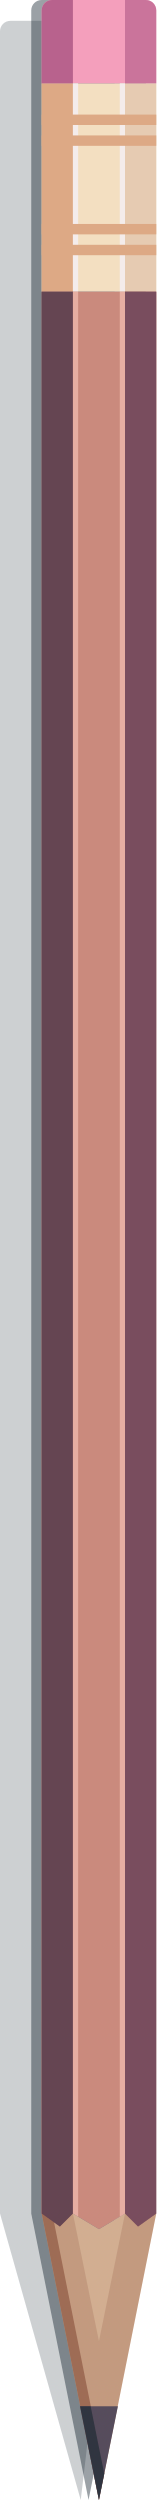
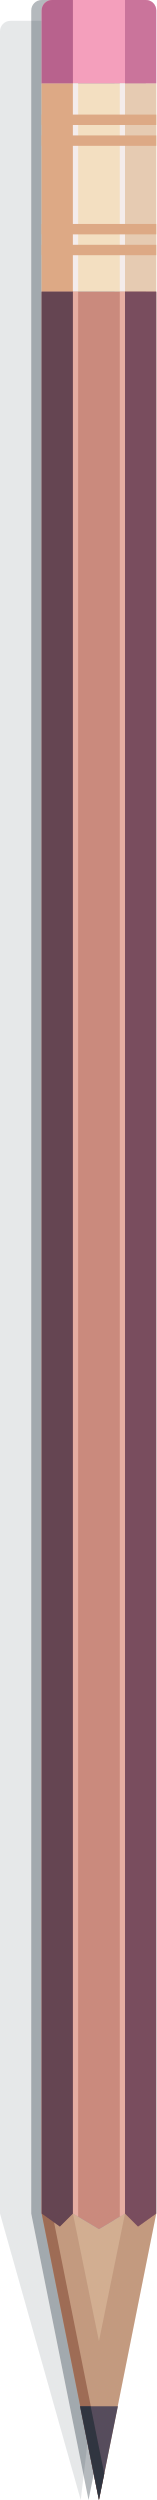
<svg xmlns="http://www.w3.org/2000/svg" width="60" height="960" viewBox="0 0 60 960" fill="none">
-   <path opacity="0.2" d="M4 8C1.79 8 0 9.79 0 12V86V90V94V98V112V850L31 960L44 850V112V98V94V90V86V12C44 9.79 42.21 8 40 8H4Z" fill="#041320" />
-   <path opacity="0.4" d="M16 0C13.79 0 12 1.79 12 4V850L34 960L56 850V4C56 1.79 54.21 0 52 0H16Z" fill="#041320" />
+   <path opacity="0.1" d="M4 8C1.79 8 0 9.79 0 12V86V90V94V98V112V850L31 960L44 850V112V98V94V90V86V12C44 9.79 42.21 8 40 8H4Z" fill="#041320" />
+   <path opacity="0.3" d="M16 0C13.79 0 12 1.79 12 4V850L34 960L56 850V4C56 1.79 54.21 0 52 0H16Z" fill="#041320" />
  <path d="M60 32H16V112H60V32Z" fill="#F3DFC1" />
  <path d="M16 4V32H60V4C60 1.79 58.21 0 56 0H20C17.79 0 16 1.79 16 4Z" fill="#F49FBC" />
  <path d="M28 32H16V112H28V32Z" fill="#DDA985" />
  <path opacity="0.6" d="M60 32H48V112H60V32Z" fill="#DDBEA8" />
  <path d="M30 32H28V112H30V32Z" fill="#F4ECEB" />
  <path opacity="0.7" d="M56 0H48V32H60V4C60 1.79 58.21 0 56 0Z" fill="#B8628D" />
  <path d="M28 0H20C17.79 0 16 1.79 16 4V32H28V0Z" fill="#B8628D" />
  <path d="M48 32H46V112H48V32Z" fill="#F4ECEB" />
  <path d="M60 94H16V98H60V94Z" fill="#DDA985" />
  <path d="M60 86H16V90H60V86Z" fill="#DDA985" />
  <path d="M60 52H16V56H60V52Z" fill="#DDA985" />
  <path d="M60 44H16V48H60V44Z" fill="#DDA985" />
  <path d="M16 850H28L38 856L48 850H60L38 960L16 850Z" fill="#D2AE91" />
  <path opacity="0.6" d="M20.08 850H16L38 960L40.04 949.89L20.08 850Z" fill="#854C39" />
  <path opacity="0.2" d="M60 850H48L38 899L28 850H16L38 960L60 850Z" fill="#854C39" />
  <path d="M45.27 924L37.99 960L30.73 924H45.27Z" fill="#564C5C" />
  <path opacity="0.8" d="M34.81 924H30.73L38 959.98L40.04 949.88L34.81 924Z" fill="#272F39" />
  <path d="M30.64 924L37.9 960L37.91 959.98L30.65 924H30.64Z" fill="#564C5C" />
  <path d="M60 112H16.09L16 850H28L38 856L48 850H59.91L60 112Z" fill="#CA8A7D" />
  <path d="M60 850V112H48V850L53 855L60 850Z" fill="#AA6F62" />
  <path opacity="0.6" d="M60 850V112H48V850L53 855L60 850Z" fill="#58375B" />
  <path d="M28 112H16V850L23 855L28 850V112Z" fill="#A76659" />
  <path opacity="0.6" d="M28 112H16V850L23 855L28 850V112Z" fill="#382E4D" />
  <path opacity="0.6" d="M28 850V112H30V851.2L28 850Z" fill="#F9C6BB" />
  <path opacity="0.6" d="M46 851.2V112H48V850L46 851.2Z" fill="#F9C6BB" />
</svg>
